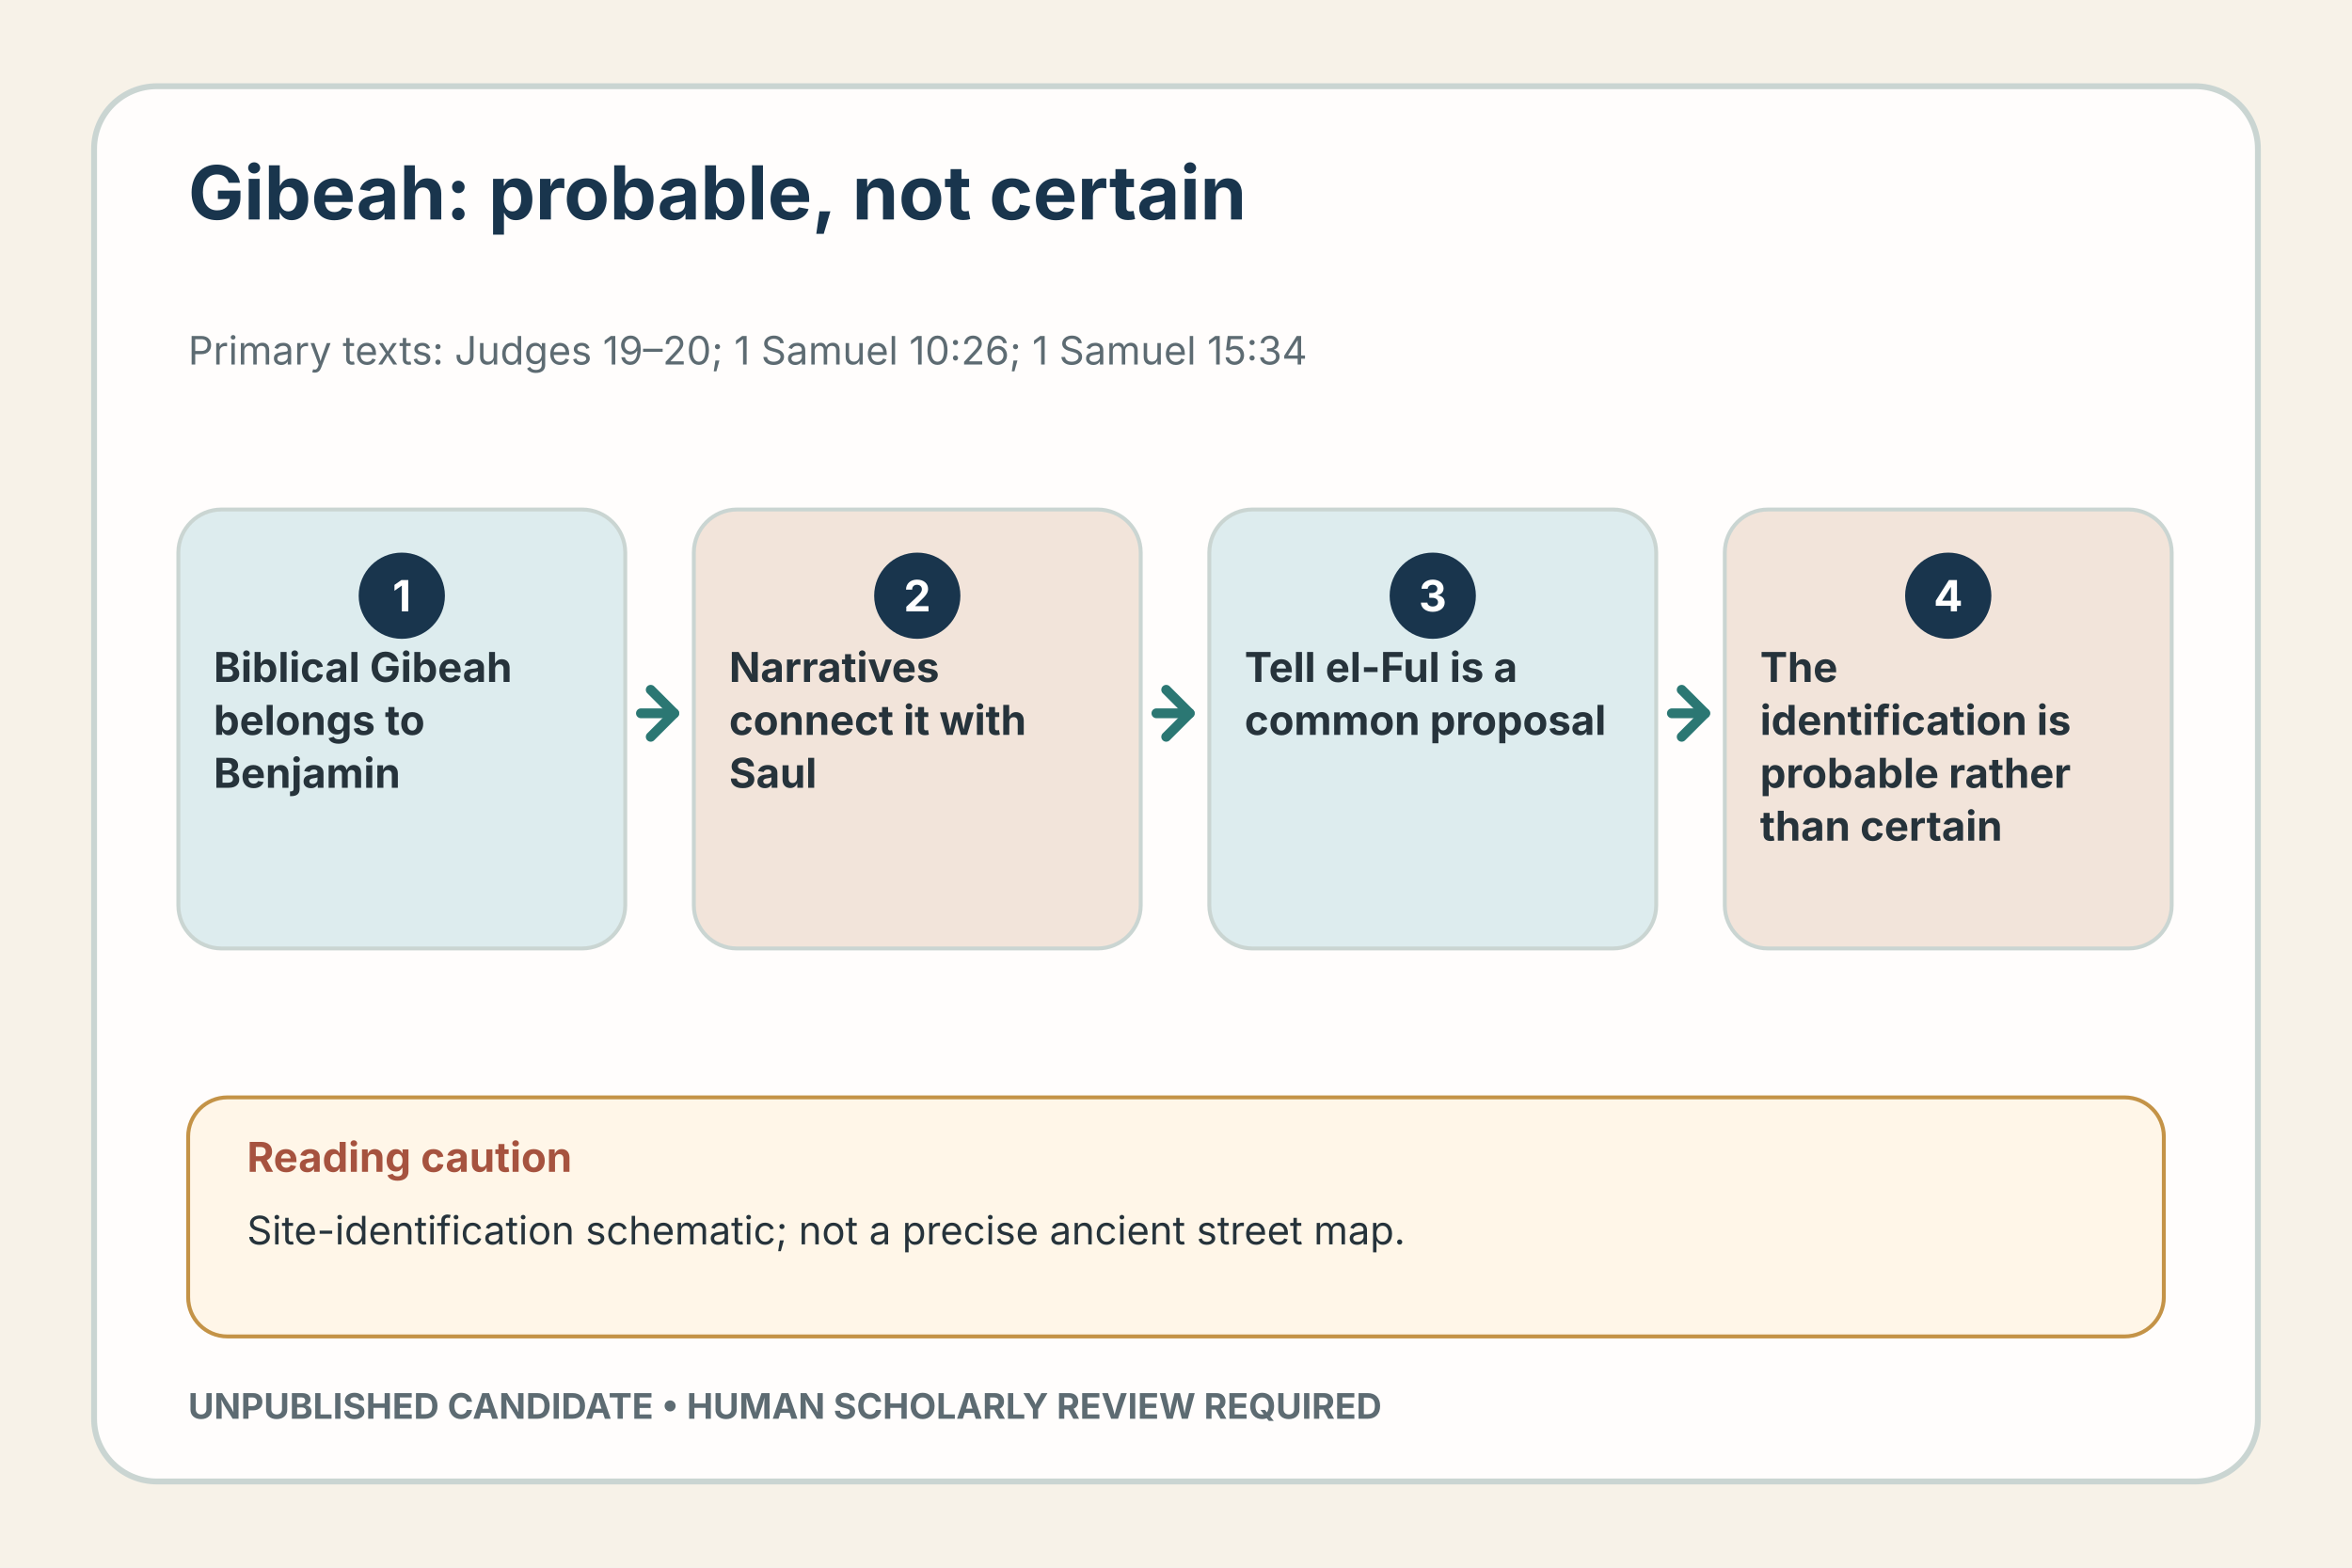
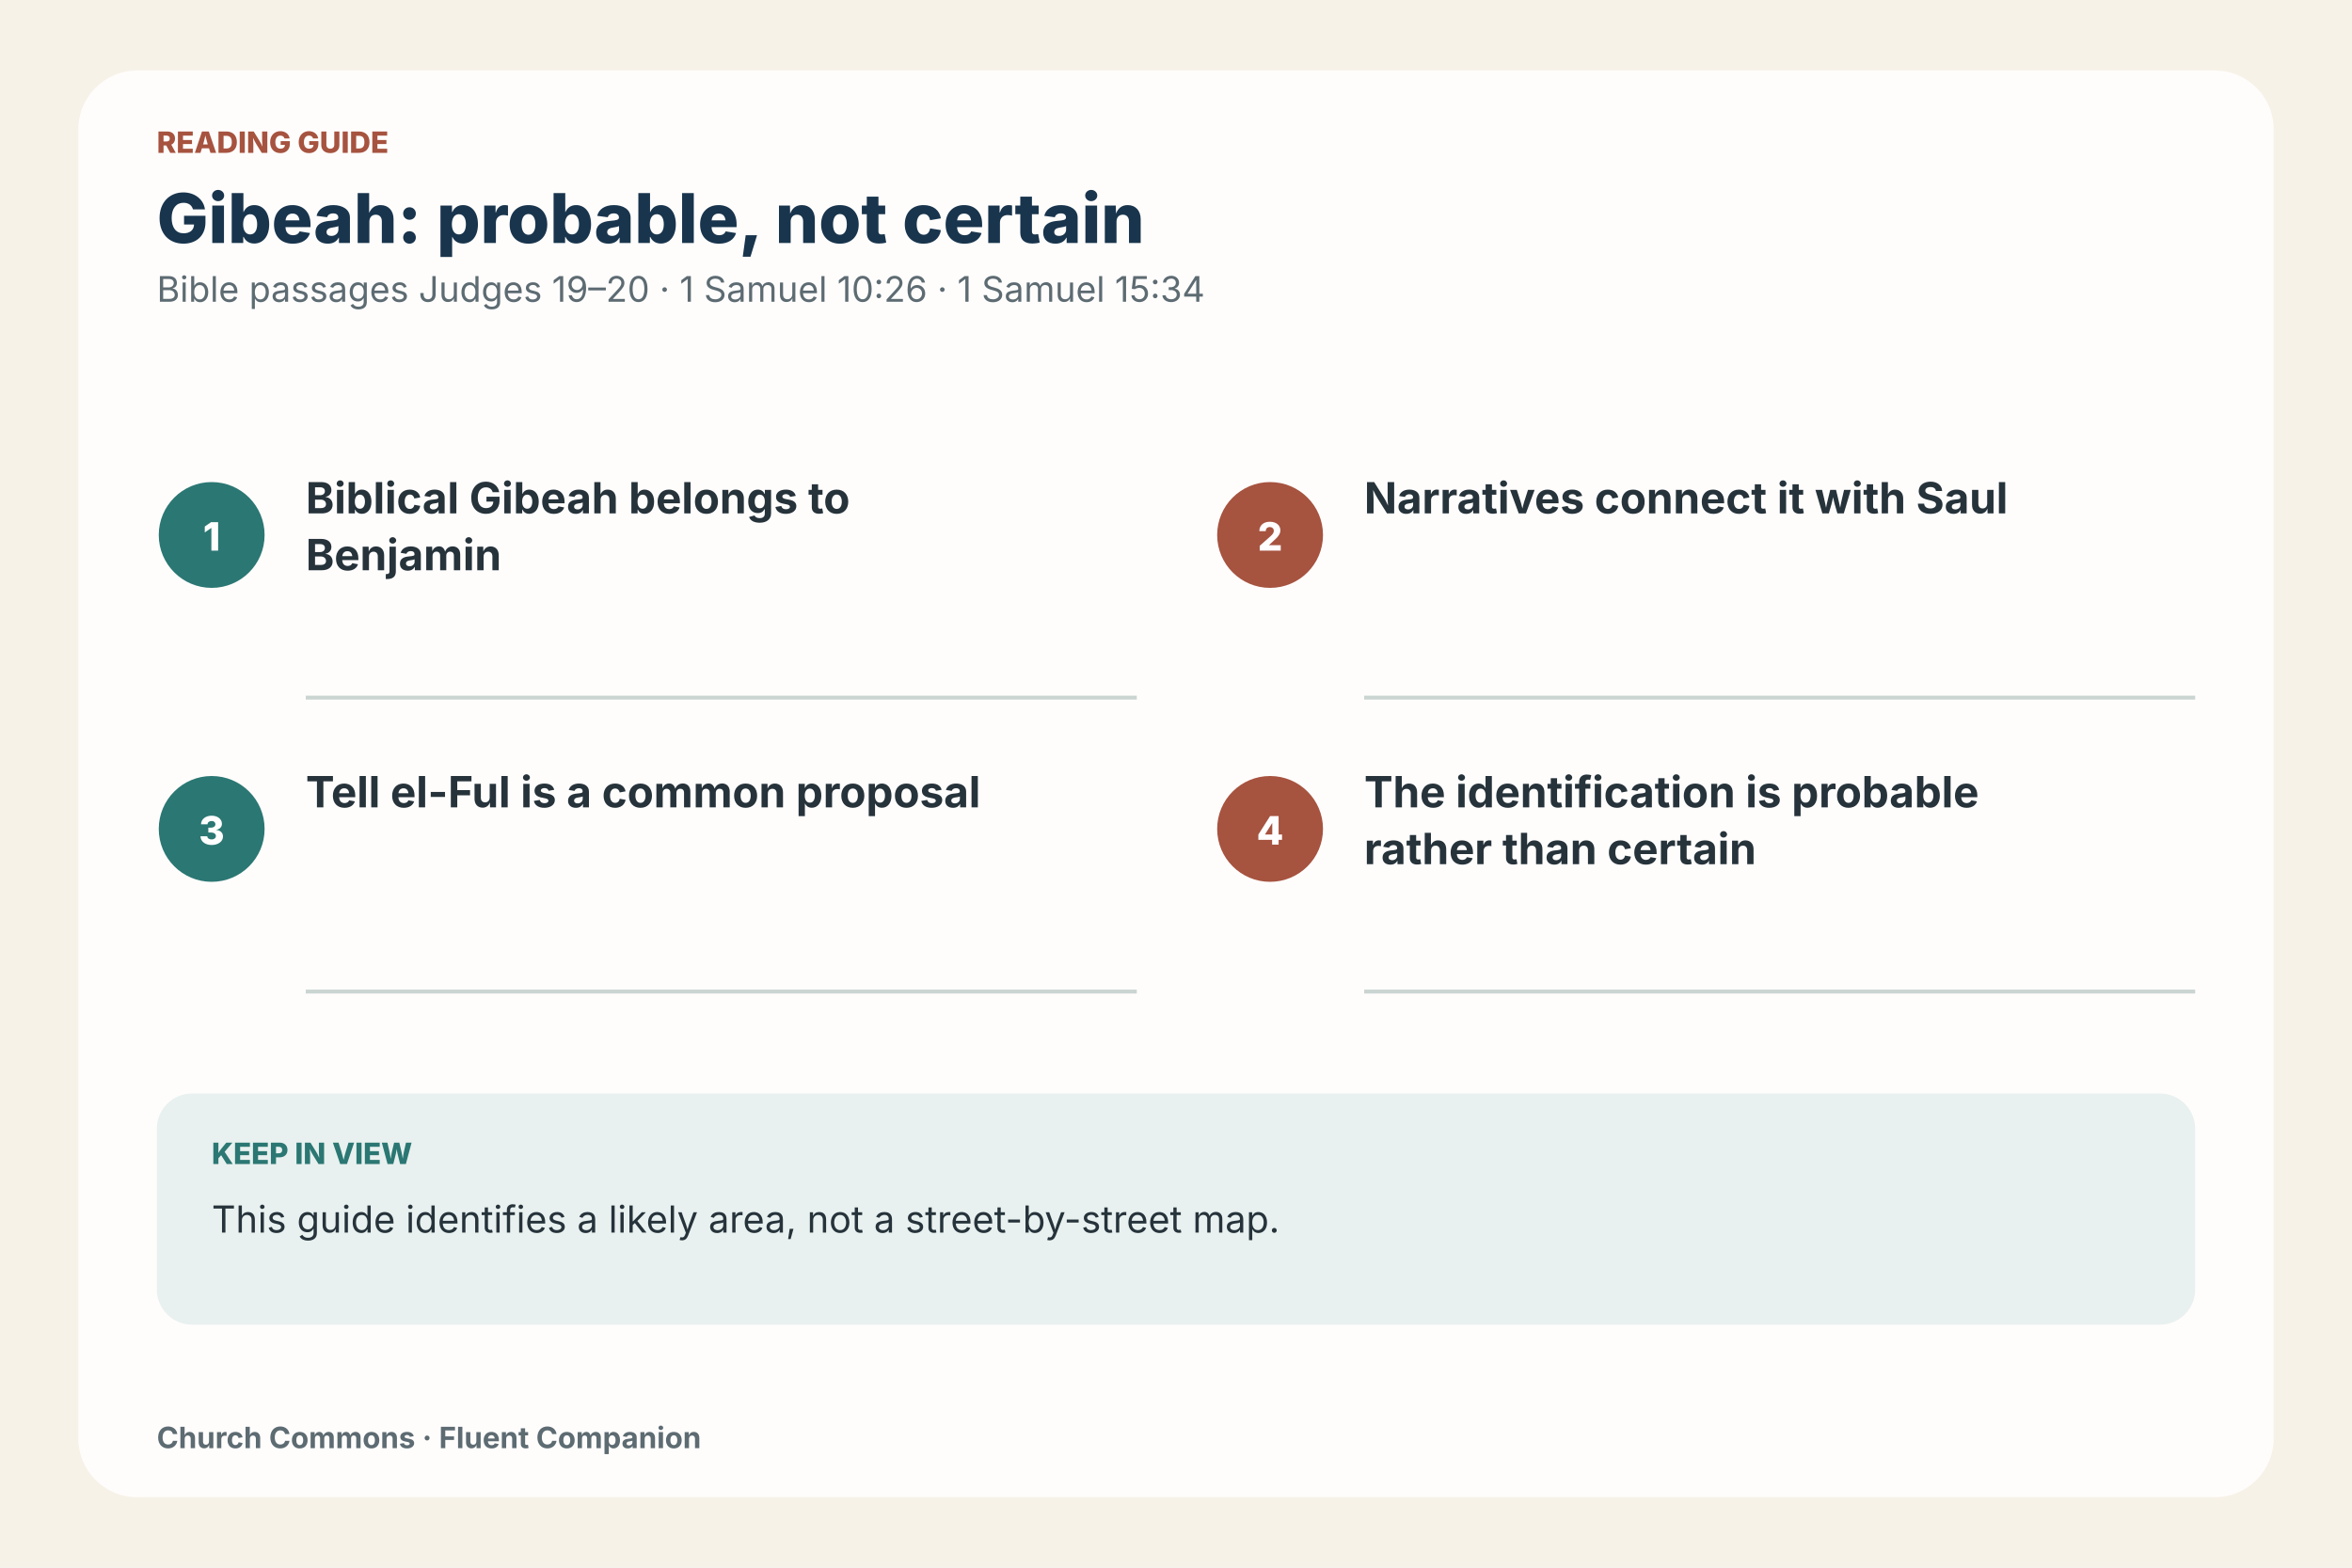
<svg xmlns="http://www.w3.org/2000/svg" width="1200" height="800" viewBox="0 0 1200 800" role="img" aria-labelledby="title desc">
  <rect width="1200" height="800" fill="#F7F2E8" />
  <style>text { font-family: Inter, system-ui, -apple-system, BlinkMacSystemFont, "Segoe UI", sans-serif; }</style>
-   <rect x="48" y="44" width="1104" height="712" rx="32" fill="#FFFDFC" stroke="#CAD5D2" stroke-width="3" />
-   <text x="96" y="112" font-size="38" font-weight="750" fill="#19354D" text-anchor="start">
-     <tspan x="96" dy="0">Gibeah: probable, not certain</tspan>
+   <rect x="40" y="36" width="1120" height="728" rx="30" fill="#FFFDFC" />
+   <text x="80" y="78" font-size="15" font-weight="800" fill="#A6533F" text-anchor="start">
+     <tspan x="80" dy="0">READING GUIDE</tspan>
  </text>
-   <text x="96" y="186" font-size="20" font-weight="400" fill="#5D6B72" text-anchor="start">
-     <tspan x="96" dy="0">Primary texts: Judges 19–20; 1 Samuel 10:26; 1 Samuel 15:34</tspan>
+   <text x="80" y="124" font-size="35" font-weight="760" fill="#19354D" text-anchor="start">
+     <tspan x="80" dy="0">Gibeah: probable, not certain</tspan>
  </text>
-   <rect x="91" y="260" width="228" height="224" rx="22" fill="#DDECEE" stroke="#CAD5D2" stroke-width="2" />
-   <circle cx="205" cy="304" r="22" fill="#19354D" />
-   <text x="205" y="312" font-size="22" font-weight="700" fill="#FFFFFF" text-anchor="middle">
-     <tspan x="205" dy="0">1</tspan>
+   <text x="80" y="154" font-size="18" font-weight="400" fill="#5D6B72" text-anchor="start">
+     <tspan x="80" dy="0">Bible passages  Judges 19–20 · 1 Samuel 10:26 · 1 Samuel 15:34</tspan>
  </text>
-   <text x="109" y="348" font-size="21" font-weight="650" fill="#26333B" text-anchor="start">
-     <tspan x="109" dy="0">Biblical Gibeah</tspan>
-     <tspan x="109" dy="27">belongs to</tspan>
-     <tspan x="109" dy="27">Benjamin</tspan>
+   <circle cx="108" cy="273" r="27" fill="#2B7773" />
+   <text x="108" y="281" font-size="20" font-weight="800" fill="#FFFFFF" text-anchor="middle">
+     <tspan x="108" dy="0">1</tspan>
  </text>
-   <path d="M 327 364 L 344 364" stroke="#2B7773" stroke-width="5" stroke-linecap="round" />
-   <path d="M 332 352 L 344 364 L 332 376" fill="none" stroke="#2B7773" stroke-width="5" stroke-linecap="round" stroke-linejoin="round" />
-   <rect x="354" y="260" width="228" height="224" rx="22" fill="#F2E4DA" stroke="#CAD5D2" stroke-width="2" />
-   <circle cx="468" cy="304" r="22" fill="#19354D" />
-   <text x="468" y="312" font-size="22" font-weight="700" fill="#FFFFFF" text-anchor="middle">
-     <tspan x="468" dy="0">2</tspan>
+   <text x="156" y="262" font-size="22" font-weight="650" fill="#26333B" text-anchor="start">
+     <tspan x="156" dy="0">Biblical Gibeah belongs to</tspan>
+     <tspan x="156" dy="29">Benjamin</tspan>
  </text>
-   <text x="372" y="348" font-size="21" font-weight="650" fill="#26333B" text-anchor="start">
-     <tspan x="372" dy="0">Narratives</tspan>
-     <tspan x="372" dy="27">connect it with</tspan>
-     <tspan x="372" dy="27">Saul</tspan>
+   <line x1="156" y1="356" x2="580" y2="356" stroke="#CAD5D2" stroke-width="2" />
+   <circle cx="648" cy="273" r="27" fill="#A6533F" />
+   <text x="648" y="281" font-size="20" font-weight="800" fill="#FFFFFF" text-anchor="middle">
+     <tspan x="648" dy="0">2</tspan>
  </text>
-   <path d="M 590 364 L 607 364" stroke="#2B7773" stroke-width="5" stroke-linecap="round" />
-   <path d="M 595 352 L 607 364 L 595 376" fill="none" stroke="#2B7773" stroke-width="5" stroke-linecap="round" stroke-linejoin="round" />
-   <rect x="617" y="260" width="228" height="224" rx="22" fill="#DDECEE" stroke="#CAD5D2" stroke-width="2" />
-   <circle cx="731" cy="304" r="22" fill="#19354D" />
-   <text x="731" y="312" font-size="22" font-weight="700" fill="#FFFFFF" text-anchor="middle">
-     <tspan x="731" dy="0">3</tspan>
+   <text x="696" y="262" font-size="22" font-weight="650" fill="#26333B" text-anchor="start">
+     <tspan x="696" dy="0">Narratives connect it with Saul</tspan>
  </text>
-   <text x="635" y="348" font-size="21" font-weight="650" fill="#26333B" text-anchor="start">
-     <tspan x="635" dy="0">Tell el-Ful is a</tspan>
-     <tspan x="635" dy="27">common proposal</tspan>
+   <line x1="696" y1="356" x2="1120" y2="356" stroke="#CAD5D2" stroke-width="2" />
+   <circle cx="108" cy="423" r="27" fill="#2B7773" />
+   <text x="108" y="431" font-size="20" font-weight="800" fill="#FFFFFF" text-anchor="middle">
+     <tspan x="108" dy="0">3</tspan>
  </text>
-   <path d="M 853 364 L 870 364" stroke="#2B7773" stroke-width="5" stroke-linecap="round" />
-   <path d="M 858 352 L 870 364 L 858 376" fill="none" stroke="#2B7773" stroke-width="5" stroke-linecap="round" stroke-linejoin="round" />
-   <rect x="880" y="260" width="228" height="224" rx="22" fill="#F2E4DA" stroke="#CAD5D2" stroke-width="2" />
-   <circle cx="994" cy="304" r="22" fill="#19354D" />
-   <text x="994" y="312" font-size="22" font-weight="700" fill="#FFFFFF" text-anchor="middle">
-     <tspan x="994" dy="0">4</tspan>
+   <text x="156" y="412" font-size="22" font-weight="650" fill="#26333B" text-anchor="start">
+     <tspan x="156" dy="0">Tell el-Ful is a common proposal</tspan>
  </text>
-   <text x="898" y="348" font-size="21" font-weight="650" fill="#26333B" text-anchor="start">
-     <tspan x="898" dy="0">The</tspan>
-     <tspan x="898" dy="27">identification is</tspan>
-     <tspan x="898" dy="27">probable rather</tspan>
-     <tspan x="898" dy="27">than certain</tspan>
+   <line x1="156" y1="506" x2="580" y2="506" stroke="#CAD5D2" stroke-width="2" />
+   <circle cx="648" cy="423" r="27" fill="#A6533F" />
+   <text x="648" y="431" font-size="20" font-weight="800" fill="#FFFFFF" text-anchor="middle">
+     <tspan x="648" dy="0">4</tspan>
  </text>
-   <rect x="96" y="560" width="1008" height="122" rx="20" fill="#FFF6E8" stroke="#C49347" stroke-width="2" />
-   <text x="126" y="598" font-size="21" font-weight="750" fill="#A6533F" text-anchor="start">
-     <tspan x="126" dy="0">Reading caution</tspan>
+   <text x="696" y="412" font-size="22" font-weight="650" fill="#26333B" text-anchor="start">
+     <tspan x="696" dy="0">The identification is probable</tspan>
+     <tspan x="696" dy="29">rather than certain</tspan>
  </text>
-   <text x="126" y="635" font-size="20" font-weight="400" fill="#26333B" text-anchor="start">
-     <tspan x="126" dy="0">Site-identification schematic; not a precise ancient street map.</tspan>
+   <line x1="696" y1="506" x2="1120" y2="506" stroke="#CAD5D2" stroke-width="2" />
+   <rect x="80" y="558" width="1040" height="118" rx="18" fill="#E8F1EF" />
+   <text x="108" y="594" font-size="15" font-weight="800" fill="#2B7773" text-anchor="start">
+     <tspan x="108" dy="0">KEEP IN VIEW</tspan>
  </text>
-   <text x="96" y="724" font-size="18" font-weight="700" fill="#5D6B72" text-anchor="start">
-     <tspan x="96" dy="0">UNPUBLISHED CANDIDATE • HUMAN SCHOLARLY REVIEW REQUIRED</tspan>
+   <text x="108" y="629" font-size="19" font-weight="400" fill="#26333B" text-anchor="start">
+     <tspan x="108" dy="0">This guide identifies a likely area, not a street-by-street map.</tspan>
+   </text>
+   <text x="80" y="739" font-size="15" font-weight="650" fill="#5D6B72" text-anchor="start">
+     <tspan x="80" dy="0">Church Commons · Fluent Companion</tspan>
  </text>
</svg>
